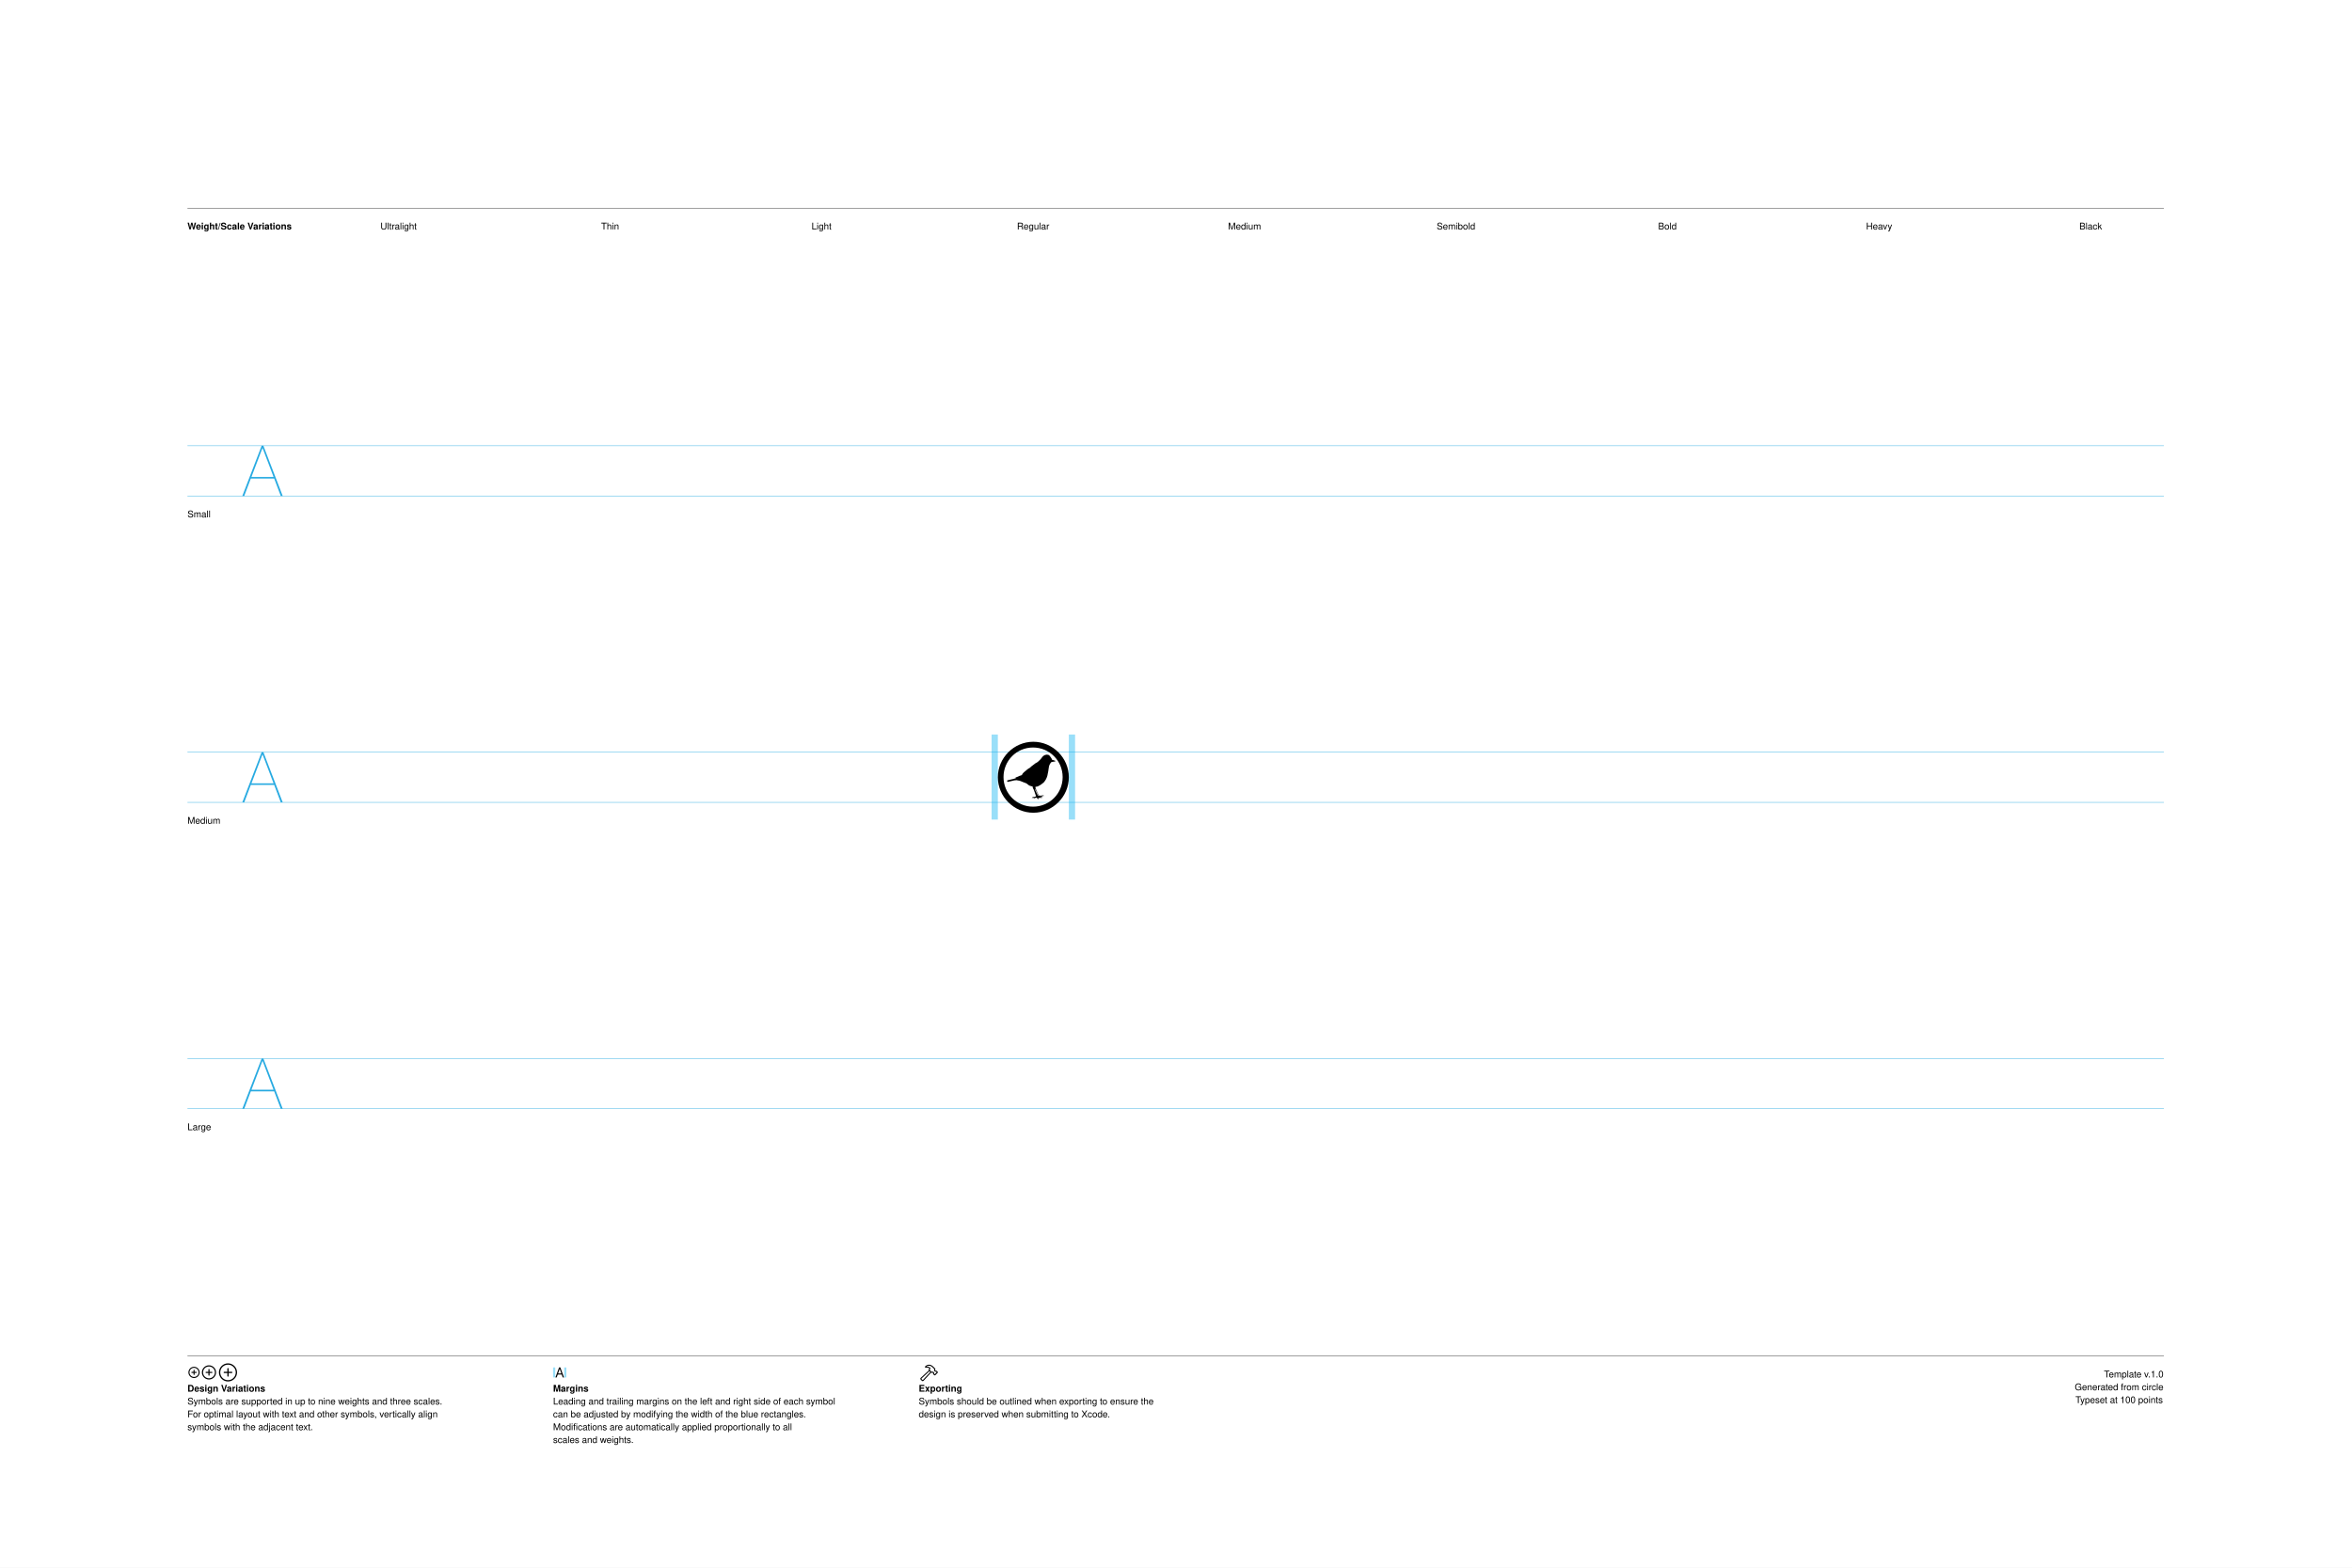
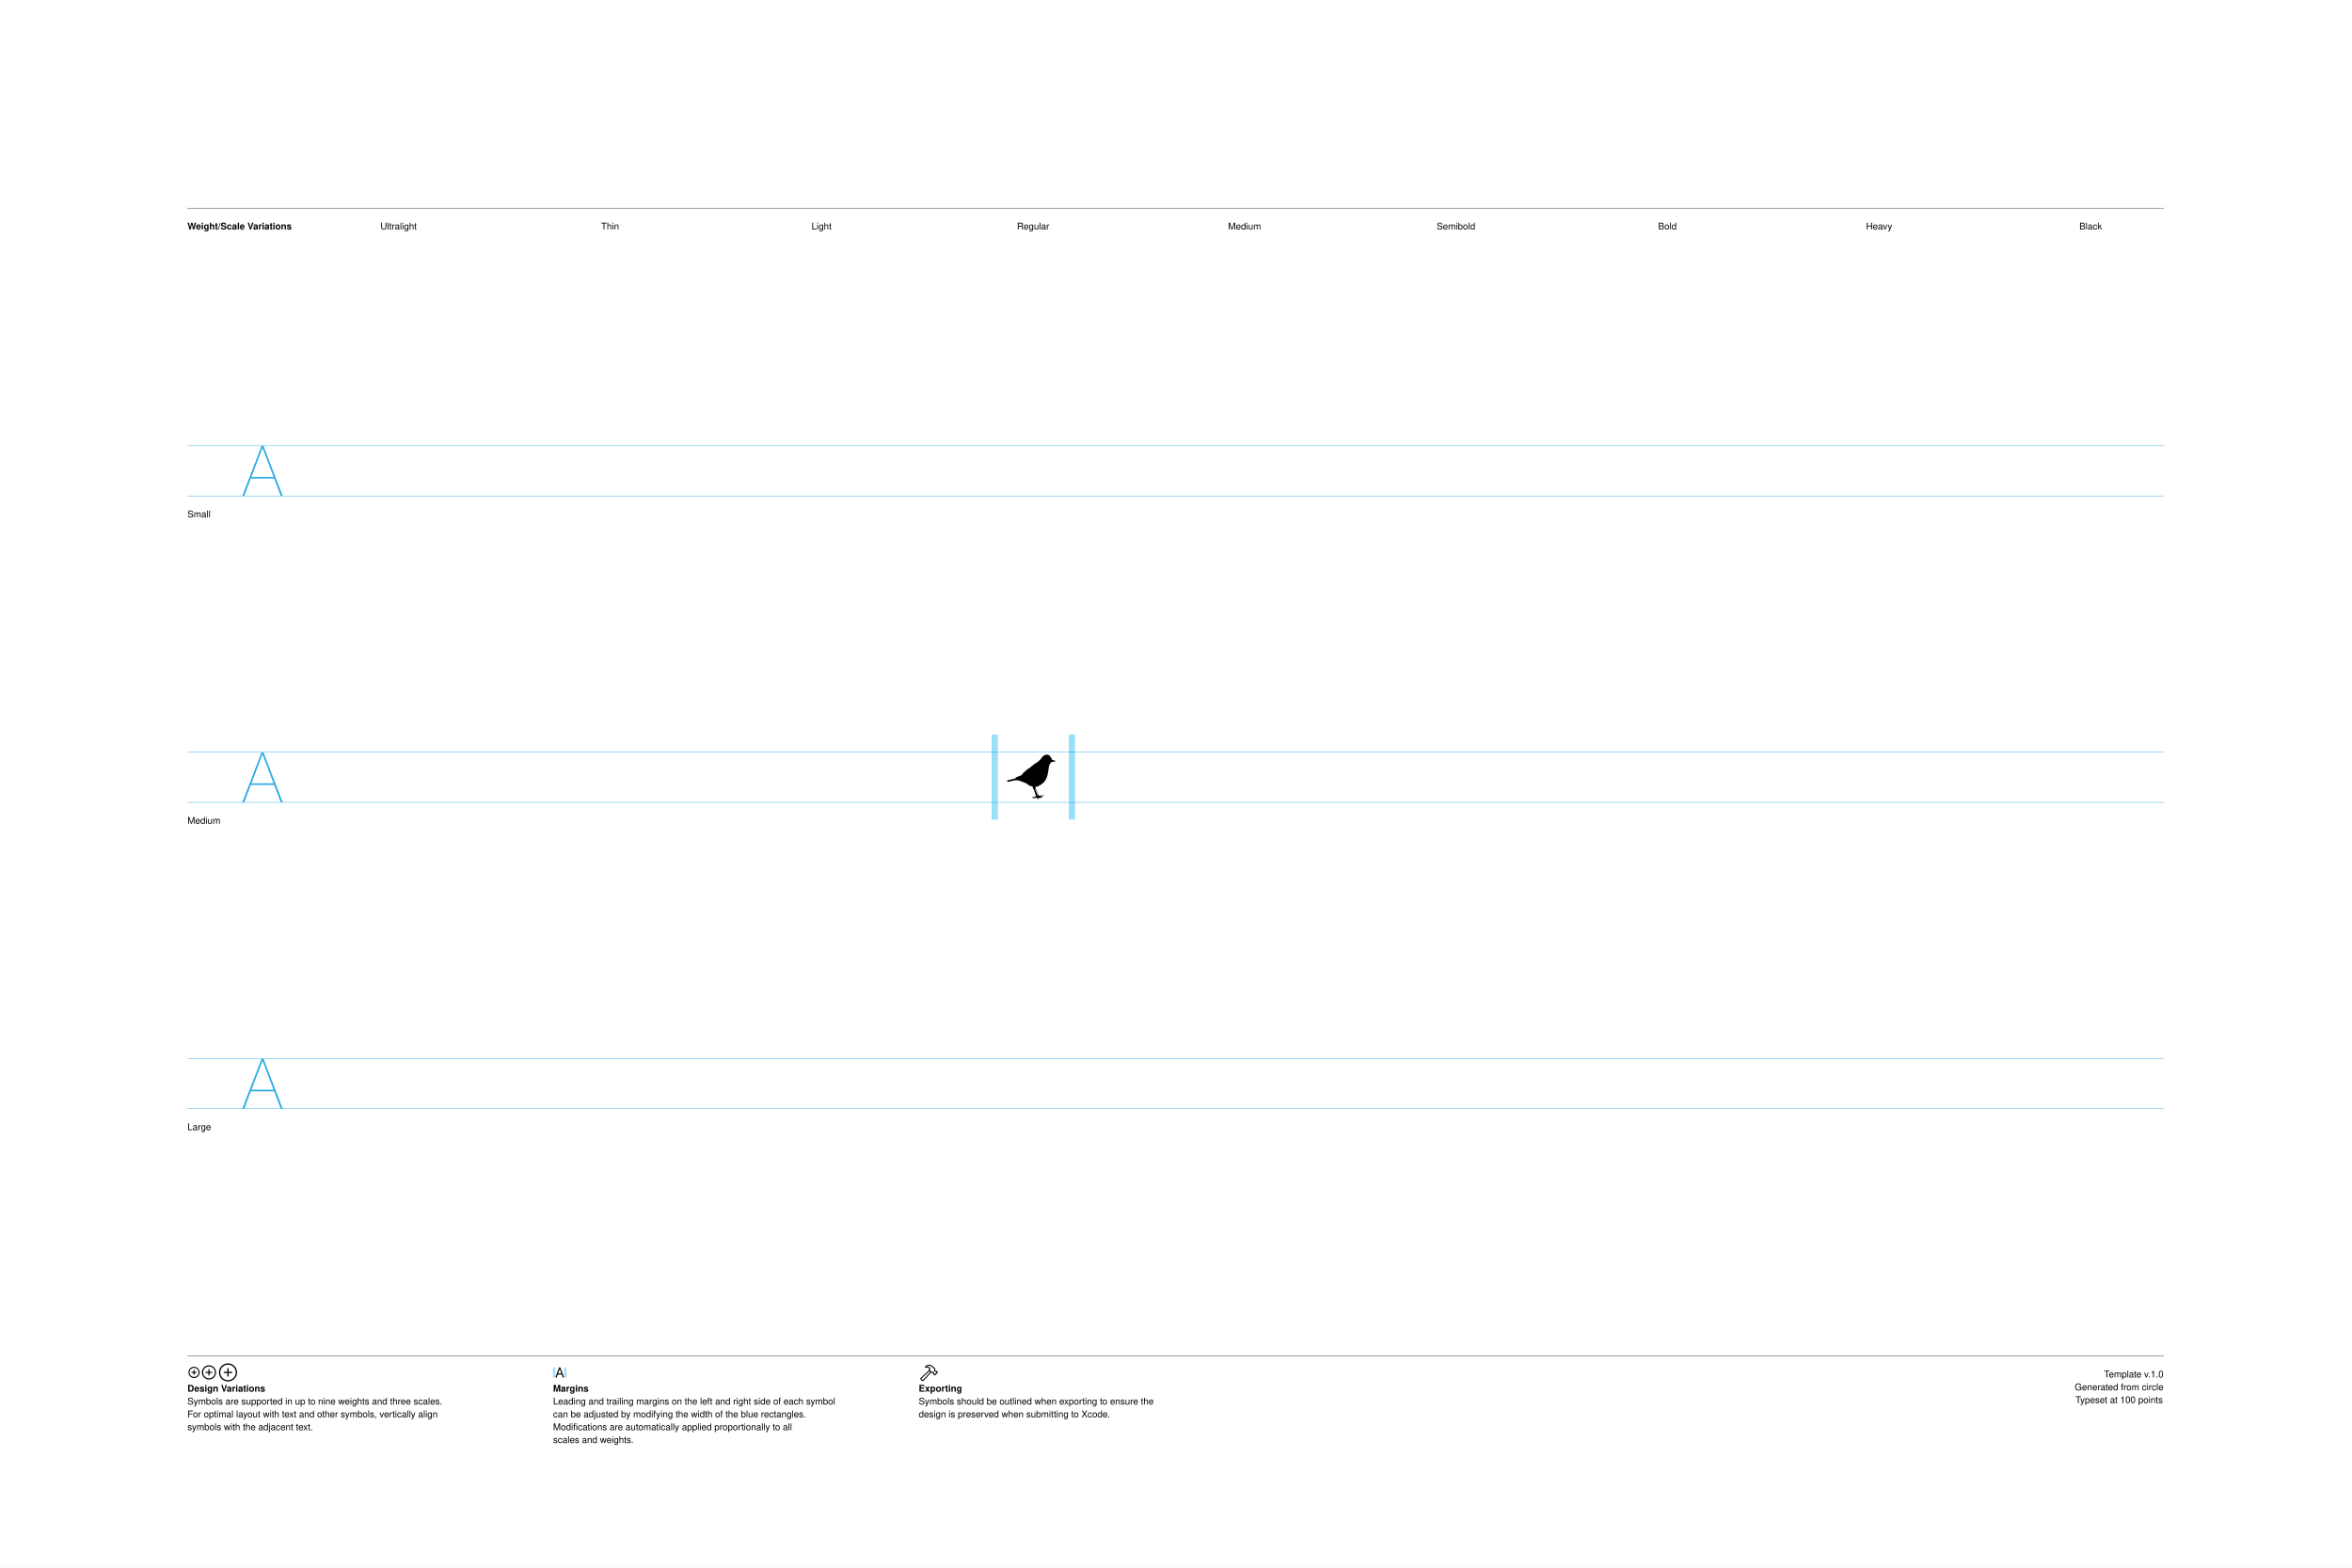
<svg xmlns="http://www.w3.org/2000/svg" width="3300px" height="2200px" viewBox="0 0 3300 2200" version="1.1">
  <g id="Page-1" stroke="none" stroke-width="1" fill="none" fill-rule="evenodd">
    <g id="filter">
      <g id="Notes">
        <rect id="artboard" fill="#FFFFFF" fill-rule="nonzero" x="0" y="0" width="3300" height="2200" />
        <line x1="263" y1="292" x2="3036" y2="292" id="Path" stroke="#000000" stroke-width="0.5" />
        <text id="Weight/Scale-Variations" fill="#000000" font-family="Helvetica-Bold, Helvetica" font-size="13" font-weight="bold">
          <tspan x="263" y="322">Weight/Scale Variations</tspan>
        </text>
        <text id="Ultralight" fill="#000000" font-family="Helvetica" font-size="13" font-weight="normal">
          <tspan x="533.711" y="322">Ultralight</tspan>
        </text>
        <text id="Thin" fill="#000000" font-family="Helvetica" font-size="13" font-weight="normal">
          <tspan x="843.422" y="322">Thin</tspan>
        </text>
        <text id="Light" fill="#000000" font-family="Helvetica" font-size="13" font-weight="normal">
          <tspan x="1138.63" y="322">Light</tspan>
        </text>
        <text id="Regular" fill="#000000" font-family="Helvetica" font-size="13" font-weight="normal">
          <tspan x="1426.84" y="322">Regular</tspan>
        </text>
        <text id="Medium" fill="#000000" font-family="Helvetica" font-size="13" font-weight="normal">
          <tspan x="1723.06" y="322">Medium</tspan>
        </text>
        <text id="Semibold" fill="#000000" font-family="Helvetica" font-size="13" font-weight="normal">
          <tspan x="2015.77" y="322">Semibold</tspan>
        </text>
        <text id="Bold" fill="#000000" font-family="Helvetica" font-size="13" font-weight="normal">
          <tspan x="2326.48" y="322">Bold</tspan>
        </text>
        <text id="Heavy" fill="#000000" font-family="Helvetica" font-size="13" font-weight="normal">
          <tspan x="2618.19" y="322">Heavy</tspan>
        </text>
        <text id="Black" fill="#000000" font-family="Helvetica" font-size="13" font-weight="normal">
          <tspan x="2917.4" y="322">Black</tspan>
        </text>
        <line x1="263" y1="1903" x2="3036" y2="1903" id="Path" stroke="#000000" stroke-width="0.5" />
        <g id="Group" transform="translate(264, 1918)" fill="#000000" fill-rule="nonzero">
          <path d="M8.248,15.83 C12.555,15.83 16.139,12.256 16.139,7.949 C16.139,3.643 12.545,0.068 8.238,0.068 C3.941,0.068 0.367,3.643 0.367,7.949 C0.367,12.256 3.951,15.83 8.248,15.83 Z M8.248,14.346 C4.703,14.346 1.871,11.504 1.871,7.949 C1.871,4.394 4.693,1.553 8.238,1.553 C11.793,1.553 14.635,4.394 14.645,7.949 C14.654,11.504 11.803,14.346 8.248,14.346 Z M8.229,11.572 C8.697,11.572 8.971,11.26 8.971,10.742 L8.971,8.682 L11.197,8.682 C11.695,8.682 12.037,8.428 12.037,7.959 C12.037,7.48 11.715,7.217 11.197,7.217 L8.971,7.217 L8.971,4.99 C8.971,4.473 8.697,4.15 8.229,4.15 C7.76,4.15 7.506,4.492 7.506,4.99 L7.506,7.217 L5.299,7.217 C4.781,7.217 4.449,7.48 4.449,7.959 C4.449,8.428 4.801,8.682 5.299,8.682 L7.506,8.682 L7.506,10.742 C7.506,11.24 7.76,11.572 8.229,11.572 Z" id="Shape" />
        </g>
        <g id="Group" transform="translate(282.506, 1915)" fill="#000000" fill-rule="nonzero">
          <path d="M10.709,20.91 C16.158,20.91 20.67,16.398 20.67,10.949 C20.67,5.51 16.148,0.988 10.699,0.988 C5.26,0.988 0.748,5.51 0.748,10.949 C0.748,16.398 5.27,20.91 10.709,20.91 Z M10.709,19.25 C6.1,19.25 2.418,15.559 2.418,10.949 C2.418,6.35 6.09,2.648 10.699,2.648 C15.309,2.648 19,6.35 19.01,10.949 C19.02,15.559 15.318,19.25 10.709,19.25 Z M10.69,15.588 C11.207,15.588 11.52,15.227 11.52,14.66 L11.52,11.77 L14.576,11.77 C15.123,11.77 15.504,11.486 15.504,10.969 C15.504,10.441 15.143,10.139 14.576,10.139 L11.52,10.139 L11.52,7.072 C11.52,6.496 11.207,6.144 10.69,6.144 C10.172,6.144 9.879,6.516 9.879,7.072 L9.879,10.139 L6.832,10.139 C6.266,10.139 5.895,10.441 5.895,10.969 C5.895,11.486 6.285,11.77 6.832,11.77 L9.879,11.77 L9.879,14.66 C9.879,15.207 10.172,15.588 10.69,15.588 Z" id="Shape" />
        </g>
        <g id="Group" transform="translate(306.924, 1913)" fill="#000000" fill-rule="nonzero">
          <path d="M12.971,25.674 C19.934,25.674 25.695,19.922 25.695,12.959 C25.695,5.996 19.924,0.244 12.961,0.244 C6.008,0.244 0.256,5.996 0.256,12.959 C0.256,19.922 6.018,25.674 12.971,25.674 Z M12.971,23.857 C6.936,23.857 2.082,18.994 2.082,12.959 C2.082,6.924 6.926,2.061 12.961,2.061 C19.006,2.061 23.859,6.924 23.869,12.959 C23.879,18.994 19.016,23.857 12.971,23.857 Z M12.951,18.936 C13.518,18.936 13.869,18.545 13.869,17.939 L13.869,13.867 L18.107,13.867 C18.693,13.867 19.113,13.535 19.113,12.979 C19.113,12.402 18.723,12.061 18.107,12.061 L13.869,12.061 L13.869,7.812 C13.869,7.197 13.518,6.807 12.951,6.807 C12.385,6.807 12.062,7.217 12.062,7.812 L12.062,12.061 L7.834,12.061 C7.219,12.061 6.809,12.402 6.809,12.979 C6.809,13.535 7.238,13.867 7.834,13.867 L12.062,13.867 L12.062,17.939 C12.062,18.525 12.385,18.936 12.951,18.936 Z" id="Shape" />
        </g>
        <text id="Design-Variations" fill="#000000" font-family="Helvetica-Bold, Helvetica" font-size="13" font-weight="bold">
          <tspan x="263" y="1953">Design Variations</tspan>
        </text>
        <text id="Symbols-are-supported-in-up-to-nine-weights-and-three-scales." fill="#000000" font-family="Helvetica" font-size="13" font-weight="normal">
          <tspan x="263" y="1971">Symbols are supported in up to nine weights and three scales.</tspan>
        </text>
        <text id="For-optimal-layout-with-text-and-other-symbols,-vertically-align" fill="#000000" font-family="Helvetica" font-size="13" font-weight="normal">
          <tspan x="263" y="1989">For optimal layout with text and other symbols, vertically align</tspan>
        </text>
        <text id="symbols-with-the-adjacent-text." fill="#000000" font-family="Helvetica" font-size="13" font-weight="normal">
          <tspan x="263" y="2007">symbols with the adjacent text.</tspan>
        </text>
        <rect id="Rectangle" fill="#00AEEF" fill-rule="nonzero" opacity="0.4" x="776" y="1919" width="3" height="14" />
        <g id="Group" transform="translate(779, 1918)" fill="#000000" fill-rule="nonzero">
          <path d="M10.527,15 L12.373,15 L7.178,0.908 L5.439,0.908 L0.244,15 L2.09,15 L3.506,10.967 L9.111,10.967 L10.527,15 Z M6.279,3.047 L6.338,3.047 L8.594,9.473 L4.023,9.473 L6.279,3.047 Z" id="Shape" />
        </g>
        <rect id="Rectangle" fill="#00AEEF" fill-rule="nonzero" opacity="0.4" x="791.617" y="1919" width="3" height="14" />
        <text id="Margins" fill="#000000" font-family="Helvetica-Bold, Helvetica" font-size="13" font-weight="bold">
          <tspan x="776" y="1953">Margins</tspan>
        </text>
        <text id="Leading-and-trailing-margins-on-the-left-and-right-side-of-each-symbol" fill="#000000" font-family="Helvetica" font-size="13" font-weight="normal">
          <tspan x="776" y="1971">Leading and trailing margins on the left and right side of each symbol</tspan>
        </text>
        <text id="can-be-adjusted-by-modifying-the-width-of-the-blue-rectangles." fill="#000000" font-family="Helvetica" font-size="13" font-weight="normal">
          <tspan x="776" y="1989">can be adjusted by modifying the width of the blue rectangles.</tspan>
        </text>
        <text id="Modifications-are-automatically-applied-proportionally-to-all" fill="#000000" font-family="Helvetica" font-size="13" font-weight="normal">
          <tspan x="776" y="2007">Modifications are automatically applied proportionally to all</tspan>
        </text>
        <text id="scales-and-weights." fill="#000000" font-family="Helvetica" font-size="13" font-weight="normal">
          <tspan x="776" y="2025">scales and weights.</tspan>
        </text>
        <g id="Group" transform="translate(1291, 1915)" fill="#000000" fill-rule="nonzero">
          <path d="M0.832,21.115 L2.375,22.658 C3.225,23.488 4.191,23.42 5.061,22.463 L15.275,11.34 C15.705,11.633 16.096,11.623 16.564,11.525 L17.609,11.311 L18.303,12.004 L18.254,12.521 C18.186,13.049 18.352,13.469 18.85,13.967 L19.66,14.777 C20.168,15.285 20.822,15.314 21.301,14.836 L24.553,11.584 C25.031,11.105 25.012,10.451 24.504,9.943 L23.684,9.123 C23.186,8.625 22.775,8.449 22.238,8.527 L21.711,8.586 L21.057,7.922 L21.34,6.779 C21.486,6.213 21.34,5.744 20.715,5.139 L18.303,2.746 C14.758,-0.779 10.227,-0.672 7.111,2.463 C6.691,2.893 6.643,3.478 6.916,3.908 C7.15,4.279 7.629,4.504 8.273,4.338 C9.787,3.957 11.301,4.074 12.785,5.08 L12.16,6.662 C11.926,7.248 11.945,7.727 12.18,8.166 L1.018,18.439 C0.08,19.309 -0.027,20.256 0.832,21.115 Z M8.674,2.853 C11.34,0.861 14.65,1.174 17.053,3.586 L19.68,6.193 C19.914,6.428 19.943,6.613 19.885,6.906 L19.504,8.469 L21.076,10.041 L22.043,9.953 C22.326,9.924 22.414,9.943 22.639,10.168 L23.264,10.793 L20.51,13.537 L19.885,12.922 C19.66,12.697 19.641,12.6 19.67,12.316 L19.758,11.359 L18.195,9.797 L16.574,10.109 C16.291,10.168 16.145,10.168 15.91,9.924 L13.732,7.746 C13.508,7.512 13.479,7.375 13.605,7.053 L14.553,4.777 C12.951,3.244 10.842,2.394 8.801,3.049 C8.713,3.078 8.645,3.059 8.615,3.019 C8.586,2.971 8.586,2.922 8.674,2.853 Z M2.102,20.412 C1.613,19.914 1.789,19.611 2.121,19.309 L13.078,9.191 L14.309,10.422 L4.152,21.35 C3.85,21.682 3.469,21.779 3.068,21.379 L2.102,20.412 Z" id="Shape" />
        </g>
        <text id="Exporting" fill="#000000" font-family="Helvetica-Bold, Helvetica" font-size="13" font-weight="bold">
          <tspan x="1289" y="1953">Exporting</tspan>
        </text>
        <text id="Symbols-should-be-outlined-when-exporting-to-ensure-the" fill="#000000" font-family="Helvetica" font-size="13" font-weight="normal">
          <tspan x="1289" y="1971">Symbols should be outlined when exporting to ensure the</tspan>
        </text>
        <text id="design-is-preserved-when-submitting-to-Xcode." fill="#000000" font-family="Helvetica" font-size="13" font-weight="normal">
          <tspan x="1289" y="1989">design is preserved when submitting to Xcode.</tspan>
        </text>
        <text id="Template-v.1.0" fill="#000000" font-family="Helvetica" font-size="13" font-weight="normal">
          <tspan x="2952" y="1933">Template v.1.0</tspan>
        </text>
        <text id="Generated-from-circle" fill="#000000" font-family="Helvetica" font-size="13" font-weight="normal">
          <tspan x="2911" y="1951">Generated from circle</tspan>
        </text>
        <text id="Typeset-at-100-points" fill="#000000" font-family="Helvetica" font-size="13" font-weight="normal">
          <tspan x="2912" y="1969">Typeset at 100 points</tspan>
        </text>
        <text id="Small" fill="#000000" font-family="Helvetica" font-size="13" font-weight="normal">
          <tspan x="263" y="726">Small</tspan>
        </text>
        <text id="Medium" fill="#000000" font-family="Helvetica" font-size="13" font-weight="normal">
          <tspan x="263" y="1156">Medium</tspan>
        </text>
        <text id="Large" fill="#000000" font-family="Helvetica" font-size="13" font-weight="normal">
          <tspan x="263" y="1586">Large</tspan>
        </text>
      </g>
      <g id="Guides" transform="translate(263, 625)">
        <g id="H-reference" transform="translate(76, 0)" fill="#27AAE1" fill-rule="nonzero">
          <path d="M54.932,71 L57.666,71 L30.566,0.541 L28.076,0.541 L0.977,71 L3.662,71 L12.94,46.537 L45.703,46.537 L54.932,71 Z M29.199,3.91 L29.443,3.91 L44.824,44.291 L13.818,44.291 L29.199,3.91 Z" id="Shape" />
        </g>
        <line x1="0" y1="71" x2="2773" y2="71" id="Baseline-S" stroke="#27AAE1" stroke-width="0.577" />
        <line x1="0" y1="0.541" x2="2773" y2="0.541" id="Capline-S" stroke="#27AAE1" stroke-width="0.577" />
        <g id="H-reference" transform="translate(76, 430)" fill="#27AAE1" fill-rule="nonzero">
          <path d="M54.932,71 L57.666,71 L30.566,0.541 L28.076,0.541 L0.977,71 L3.662,71 L12.94,46.537 L45.703,46.537 L54.932,71 Z M29.199,3.91 L29.443,3.91 L44.824,44.291 L13.818,44.291 L29.199,3.91 Z" id="Shape" />
        </g>
        <line x1="0" y1="501" x2="2773" y2="501" id="Baseline-M" stroke="#27AAE1" stroke-width="0.577" />
        <line x1="0" y1="430.54" x2="2773" y2="430.54" id="Capline-M" stroke="#27AAE1" stroke-width="0.577" />
        <g id="H-reference" transform="translate(76, 860)" fill="#27AAE1" fill-rule="nonzero">
          <path d="M54.932,71 L57.666,71 L30.566,0.541 L28.076,0.541 L0.977,71 L3.662,71 L12.94,46.537 L45.703,46.537 L54.932,71 Z M29.199,3.91 L29.443,3.91 L44.824,44.291 L13.818,44.291 L29.199,3.91 Z" id="Shape" />
        </g>
        <line x1="0" y1="931" x2="2773" y2="931" id="Baseline-L" stroke="#27AAE1" stroke-width="0.577" />
        <line x1="0" y1="860.54" x2="2773" y2="860.54" id="Capline-L" stroke="#27AAE1" stroke-width="0.577" />
        <rect id="left-margin" fill="#00AEEF" fill-rule="nonzero" opacity="0.4" x="1128.3" y="405.79" width="8.74" height="119.336" />
        <rect id="right-margin" fill="#00AEEF" fill-rule="nonzero" opacity="0.4" x="1236.65" y="405.79" width="8.74" height="119.336" />
      </g>
      <g id="Symbols" transform="translate(1399, 1040)" fill="#000000" fill-rule="nonzero">
        <g id="Regular-M" transform="translate(0.3, 0)">
-           <path d="M50.545,100.551 C77.791,100.551 100.35,77.992 100.35,50.746 C100.35,23.549 77.742,0.941 50.496,0.941 C23.299,0.941 0.74,23.549 0.74,50.746 C0.74,77.992 23.348,100.551 50.545,100.551 Z M50.155,92.008 C27.108,92.008 8.7,73.551 8.7,50.504 C8.7,27.506 27.059,9 50.106,9 C73.153,9 91.61,27.506 91.659,50.504 C91.708,73.551 73.202,92.008 50.155,92.008 Z" id="Shape" />
          <path d="M25.948,52.227 C25.821,52.015 25.668,51.867 25.621,51.667 C25.523,51.243 25.834,50.777 26.174,50.79 C26.276,50.79 26.386,50.794 26.492,50.773 C26.879,50.679 27.274,50.616 27.653,50.476 C28.001,50.34 28.328,50.107 28.673,49.946 C29.004,49.789 29.353,49.683 29.693,49.53 C30.135,49.327 30.572,49.089 31.019,48.89 C31.278,48.771 31.546,48.703 31.813,48.61 L31.856,48.606 L33.186,48.169 C33.586,48.029 33.985,47.902 34.376,47.724 C34.491,47.669 34.618,47.469 34.657,47.3 C34.728,46.865 34.92,46.458 35.209,46.125 C35.609,45.709 35.944,45.192 36.323,44.743 C36.522,44.501 36.748,44.302 36.973,44.102 C37.695,43.462 38.409,42.817 39.14,42.194 C39.565,41.834 40.024,41.532 40.454,41.176 C40.947,40.765 41.418,40.298 41.916,39.9 C42.502,39.425 43.093,38.967 43.701,38.56 C44.075,38.31 44.491,38.208 44.869,37.983 C45.277,37.741 45.685,37.47 46.059,37.135 C46.688,36.571 47.283,35.935 47.908,35.367 C48.163,35.133 48.469,35.011 48.741,34.807 C49.243,34.425 49.731,34.018 50.229,33.637 C50.603,33.348 50.994,33.09 51.363,32.801 C52.128,32.216 52.868,31.584 53.646,31.037 C54.096,30.719 54.593,30.52 55.074,30.291 C55.979,29.85 56.816,29.231 57.602,28.463 C58.474,27.611 59.37,26.814 60.237,25.957 C60.637,25.563 61.011,25.1 61.368,24.634 C62.086,23.701 62.77,22.726 63.493,21.814 C63.722,21.526 64.033,21.369 64.3,21.148 C64.547,20.957 64.793,20.779 65.031,20.567 C65.53,20.092 66.139,19.747 66.804,19.562 C67.564,19.38 68.317,19.155 69.082,19.015 C69.388,18.96 69.711,19.07 70.025,19.104 C70.493,19.155 70.981,19.104 71.428,19.274 C72.116,19.533 72.83,19.762 73.361,20.567 C73.778,21.195 74.267,21.729 74.704,22.336 C75.18,23.006 75.648,23.688 76.086,24.405 C76.273,24.714 76.375,25.134 76.511,25.507 C76.587,25.707 76.638,25.932 76.736,26.11 C76.778,26.194 76.893,26.224 76.982,26.25 C77.288,26.334 77.603,26.389 77.909,26.491 C78.648,26.746 79.384,27.013 80.123,27.276 C80.591,27.445 81.067,27.602 81.534,27.785 C81.602,27.806 81.704,27.937 81.7,27.984 C81.679,28.094 81.615,28.226 81.543,28.268 C81.424,28.34 81.288,28.349 81.16,28.391 C80.999,28.442 80.837,28.506 80.676,28.552 C80.408,28.628 80.144,28.722 79.877,28.768 C79.409,28.853 78.942,28.904 78.478,28.972 C77.862,29.065 77.242,29.108 76.634,29.277 C76.098,29.43 75.537,29.557 75.134,30.21 C74.836,30.689 74.454,31.084 74.199,31.61 C73.795,32.432 73.221,33.081 72.958,34.048 C72.813,34.578 72.618,35.078 72.477,35.608 C72.409,35.871 72.414,36.168 72.367,36.444 C72.273,37.046 72.163,37.644 72.069,38.246 C71.984,38.789 71.912,39.332 71.831,39.874 C71.789,40.159 71.738,40.438 71.691,40.723 L71.678,40.761 C71.763,41.185 71.521,41.528 71.542,41.957 C71.559,42.249 71.44,42.55 71.377,42.847 L70.871,45.285 C70.765,45.815 70.612,46.345 70.573,46.884 C70.539,47.44 70.382,47.91 70.246,48.402 C70.119,48.881 69.991,49.361 69.847,49.831 C69.77,50.094 69.664,50.34 69.562,50.582 C69.311,51.188 69.069,51.803 68.797,52.388 C68.482,53.067 68.172,53.754 67.807,54.381 C67.212,55.417 66.526,56.397 65.758,57.312 C65.093,58.102 64.315,58.79 63.45,59.355 C63.087,59.584 62.748,59.85 62.439,60.148 C61.954,60.628 61.41,60.912 60.888,61.268 C60.509,61.522 60.131,61.76 59.749,61.989 C59.519,62.129 59.285,62.243 59.052,62.371 C58.478,62.68 57.908,63.019 57.322,63.282 C56.75,63.55 56.156,63.766 55.545,63.927 C55.035,64.054 54.504,64.088 53.986,64.067 C53.514,64.041 53.578,64.152 53.488,64.682 C53.416,65.102 53.46,65.535 53.616,65.933 C53.765,66.306 53.841,66.738 53.994,67.107 C54.275,67.773 54.593,68.401 54.887,69.058 C55.248,69.876 55.596,70.703 55.949,71.53 C56.136,71.963 56.349,72.382 56.502,72.845 C56.604,73.175 56.837,73.362 56.935,73.642 C57.169,74.333 57.556,74.85 57.857,75.461 C57.959,75.665 58.053,75.877 58.163,76.076 C58.204,76.164 58.267,76.24 58.346,76.296 C58.525,76.396 58.713,76.479 58.907,76.542 C59.001,76.572 59.107,76.542 59.205,76.53 C59.239,76.525 59.273,76.487 59.302,76.5 C59.999,76.754 60.701,76.525 61.398,76.508 C61.916,76.5 62.439,76.381 62.962,76.309 C63.438,76.246 63.909,76.157 64.385,76.114 C64.768,76.08 65.065,76.386 65.329,76.708 C65.393,76.78 65.35,77.026 65.354,77.191 C65.227,77.149 65.082,77.132 64.972,77.043 C64.649,76.788 64.339,76.479 63.943,76.721 C63.897,76.75 63.837,76.814 63.824,76.877 C63.705,77.497 63.438,77.819 62.991,77.789 C62.647,77.768 62.303,77.662 61.959,77.649 C61.729,77.649 61.5,77.751 61.274,77.815 C61.104,77.857 60.934,77.899 60.777,77.98 C60.722,78.005 60.645,78.175 60.658,78.213 C60.713,78.357 60.798,78.565 60.883,78.578 C61.1,78.616 61.33,78.561 61.551,78.535 C62.013,78.465 62.481,78.614 62.817,78.938 C62.938,79.068 63.032,79.221 63.093,79.388 C63.14,79.502 63.132,79.668 63.144,79.812 C63.034,79.82 62.911,79.888 62.817,79.833 C62.554,79.685 62.307,79.468 62.039,79.316 C61.967,79.273 61.831,79.311 61.776,79.384 C61.563,79.672 61.364,79.892 61.036,79.761 C60.896,79.702 60.726,79.761 60.569,79.769 C60.539,79.769 60.497,79.786 60.471,79.761 C60.089,79.409 59.698,79.634 59.311,79.71 L58.52,79.867 C58.499,79.871 58.469,79.859 58.448,79.875 C58.1,80.13 57.755,79.859 57.407,79.867 C57.343,79.867 57.279,79.901 57.22,79.922 C57.262,79.977 57.296,80.049 57.343,80.092 C57.716,80.403 57.976,80.827 58.083,81.3 C58.121,81.483 58.1,81.69 58.091,81.886 C58.091,81.928 58.032,82 58.002,82 C57.944,81.998 57.891,81.966 57.862,81.915 C57.739,81.674 57.623,81.429 57.513,81.182 C57.441,81.012 57.394,80.885 57.207,81.012 C56.986,81.169 56.74,81.194 56.523,80.919 C56.395,80.762 56.225,80.673 56.098,80.512 C56,80.393 55.936,80.215 55.856,80.062 C55.83,80.007 55.788,79.905 55.771,79.914 C55.592,79.986 55.571,79.753 55.486,79.642 C55.316,79.422 55.12,79.303 54.882,79.333 C53.998,79.439 53.144,79.774 52.298,80.143 C51.86,80.307 51.377,80.315 50.934,80.164 C50.824,80.134 50.705,79.867 50.662,79.68 C50.59,79.371 50.505,79.222 50.275,79.239 C50.113,79.25 49.951,79.268 49.791,79.295 C49.502,79.341 49.323,79.617 49.166,79.931 C49.047,80.172 48.677,80.249 48.529,80.049 C48.503,80.011 48.52,79.875 48.546,79.803 C48.75,79.244 49.136,78.985 49.506,78.726 C49.897,78.451 50.318,78.273 50.768,78.366 C50.921,78.4 51.062,78.548 51.21,78.574 C51.38,78.603 51.567,78.591 51.733,78.523 C52.094,78.383 52.447,78.175 52.808,78.031 C53.046,77.938 53.297,77.921 53.544,77.853 C53.697,77.81 53.845,77.734 53.998,77.683 C54.041,77.666 54.083,77.675 54.126,77.67 C54.19,77.662 54.287,77.679 54.309,77.628 C54.338,77.536 54.338,77.436 54.309,77.344 C54.046,76.542 53.779,75.742 53.505,74.944 C53.293,74.325 53.063,73.714 52.855,73.086 C52.719,72.679 52.609,72.247 52.481,71.831 C52.447,71.725 52.383,71.64 52.345,71.539 C52.167,71.098 51.975,70.661 51.818,70.203 C51.593,69.55 51.414,68.863 51.168,68.231 C51.04,67.9 50.815,67.654 50.637,67.366 C50.575,67.264 50.521,67.158 50.475,67.048 L50.037,66.03 C49.957,65.839 49.838,65.67 49.795,65.466 C49.709,65.095 49.652,64.718 49.625,64.338 C49.587,63.825 49.566,63.766 49.221,63.689 C48.136,63.442 47.062,63.144 46.004,62.799 C45.22,62.565 44.485,62.19 43.837,61.692 C43.288,61.259 42.749,60.802 42.196,60.365 C41.758,60.021 41.321,59.644 40.857,59.381 C40.369,59.114 39.85,58.974 39.344,58.775 C39.132,58.69 38.919,58.579 38.703,58.499 C37.865,58.194 37.028,57.905 36.195,57.587 C35.876,57.464 35.57,57.261 35.252,57.125 C34.954,57.002 34.648,56.943 34.355,56.828 C33.981,56.684 33.615,56.506 33.241,56.362 C32.842,56.205 32.434,56.095 32.039,55.921 C31.023,55.48 29.982,55.361 28.936,55.268 C28.573,55.254 28.216,55.175 27.882,55.034 C27.449,54.822 27.019,54.861 26.586,54.894 C26.454,54.903 26.322,54.894 26.191,54.916 C25.987,54.954 25.787,55.03 25.579,55.051 C25.472,55.064 25.366,55 25.256,54.967 C25.234,54.962 25.213,54.945 25.2,54.95 L23.998,55.17 C23.657,55.234 23.309,55.28 22.965,55.357 C22.455,55.467 21.945,55.59 21.435,55.709 L19.892,56.078 L18.251,56.459 C17.699,56.586 17.151,56.765 16.585,56.743 C16.428,56.735 16.271,56.871 16.109,56.917 C15.876,56.989 15.642,57.053 15.408,57.104 C15.238,57.138 15.072,57.133 14.911,57.18 C14.596,57.265 14.337,57.146 14.12,56.807 C14.023,56.646 13.891,56.527 13.802,56.362 C13.559,55.925 13.763,55.166 14.269,55.179 C14.286,55.179 14.303,55.179 14.324,55.17 C14.524,55.085 14.724,54.983 14.932,54.924 C15.612,54.733 16.292,54.559 16.972,54.386 C17.095,54.352 17.227,54.369 17.35,54.335 C17.737,54.237 18.124,54.123 18.515,54.029 C18.97,53.915 19.429,53.817 19.888,53.716 C20.512,53.576 21.137,53.448 21.758,53.296 C22.115,53.211 22.463,53.084 22.82,52.978 C22.948,52.94 23.092,52.935 23.224,52.893 C23.662,52.757 24.091,52.583 24.533,52.473 C24.899,52.384 25.268,52.363 25.638,52.303 C25.744,52.286 25.851,52.253 25.948,52.231 L25.948,52.227 Z M56.861,76.258 L56.796,76.293 C56.905,76.529 57.001,76.783 57.146,76.993 C57.172,77.032 57.404,76.897 57.531,76.827 C57.728,76.717 57.732,76.52 57.649,76.337 C57.395,75.803 57.133,75.273 56.87,74.748 C56.59,74.18 56.293,73.62 56.022,73.042 C55.803,72.591 55.637,72.115 55.418,71.664 C55.103,71.003 54.762,70.351 54.425,69.704 C54.364,69.577 54.272,69.472 54.206,69.345 C54.119,69.148 54.062,68.921 53.952,68.737 C53.62,68.172 53.27,67.621 52.92,67.07 C52.894,67.026 52.789,66.987 52.78,67.004 C52.736,67.057 52.692,67.14 52.701,67.201 C52.863,68.102 53.235,68.907 53.633,69.695 C53.93,70.281 54.245,70.859 54.53,71.454 C54.88,72.198 55.186,72.972 55.536,73.712 C55.75,74.153 56.013,74.56 56.24,74.985 C56.441,75.357 56.634,75.729 56.822,76.105 C56.844,76.149 56.848,76.205 56.861,76.258 L56.861,76.258 Z" id="Shape" />
        </g>
      </g>
    </g>
  </g>
</svg>
